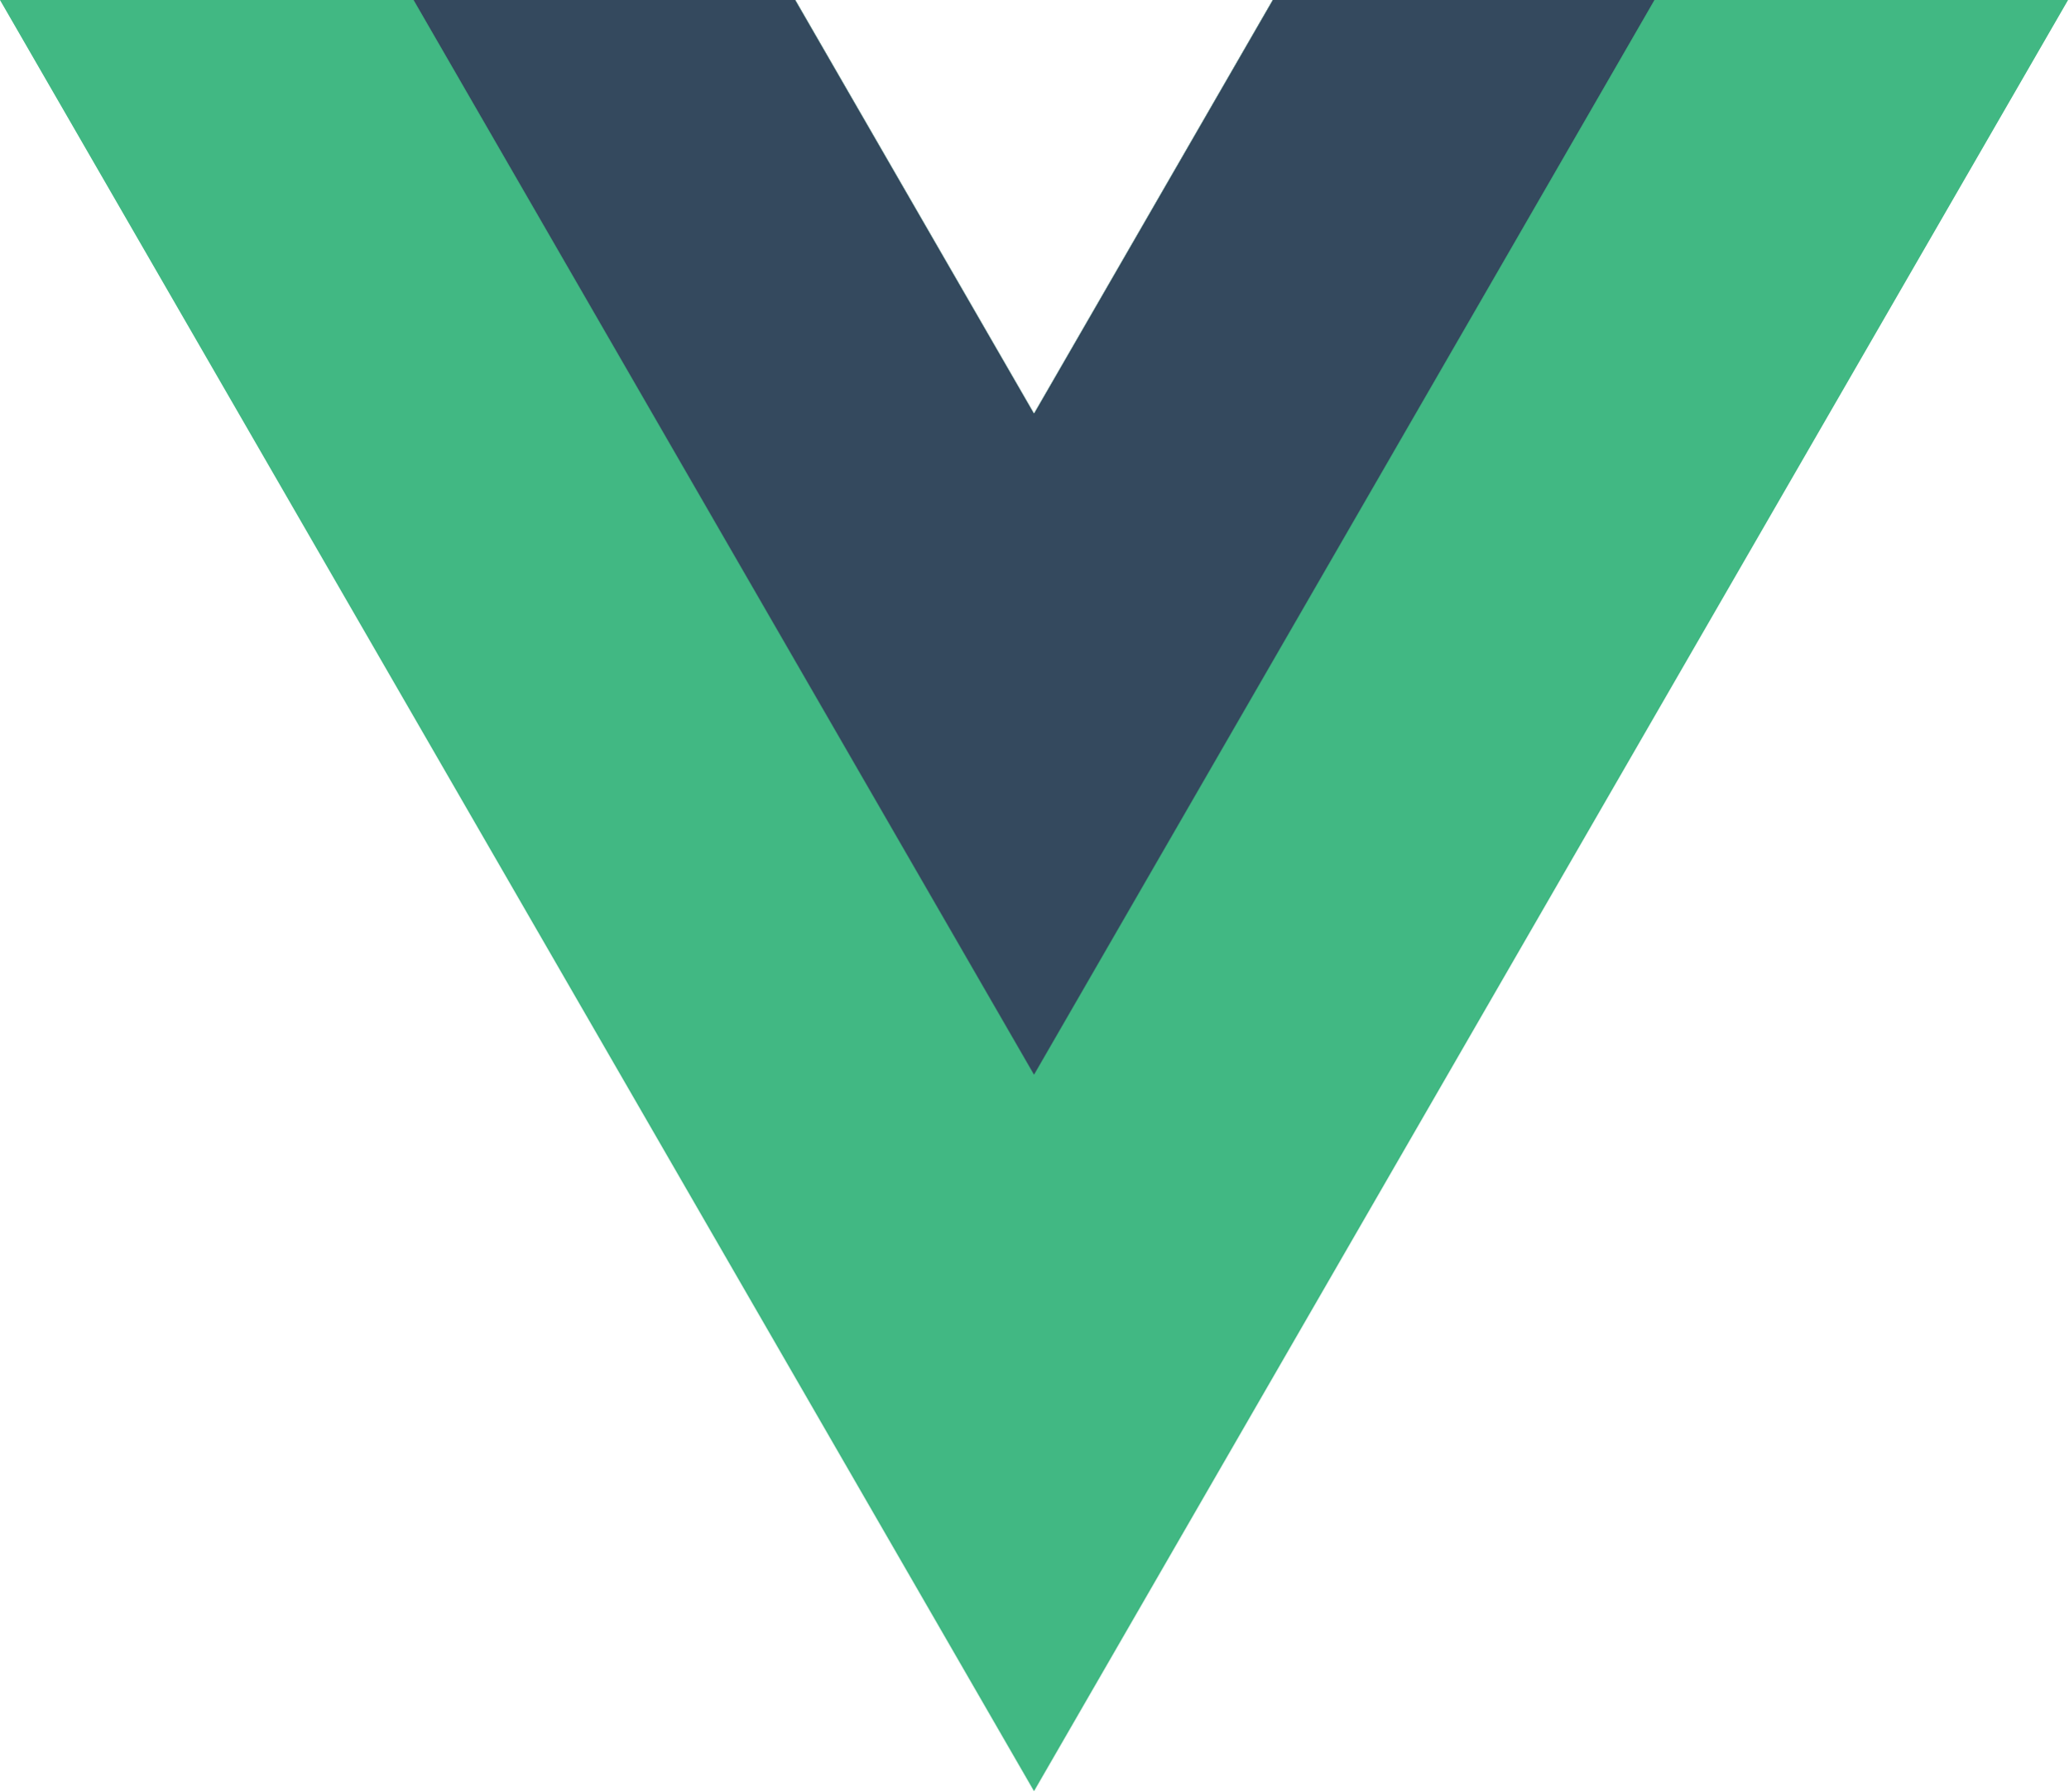
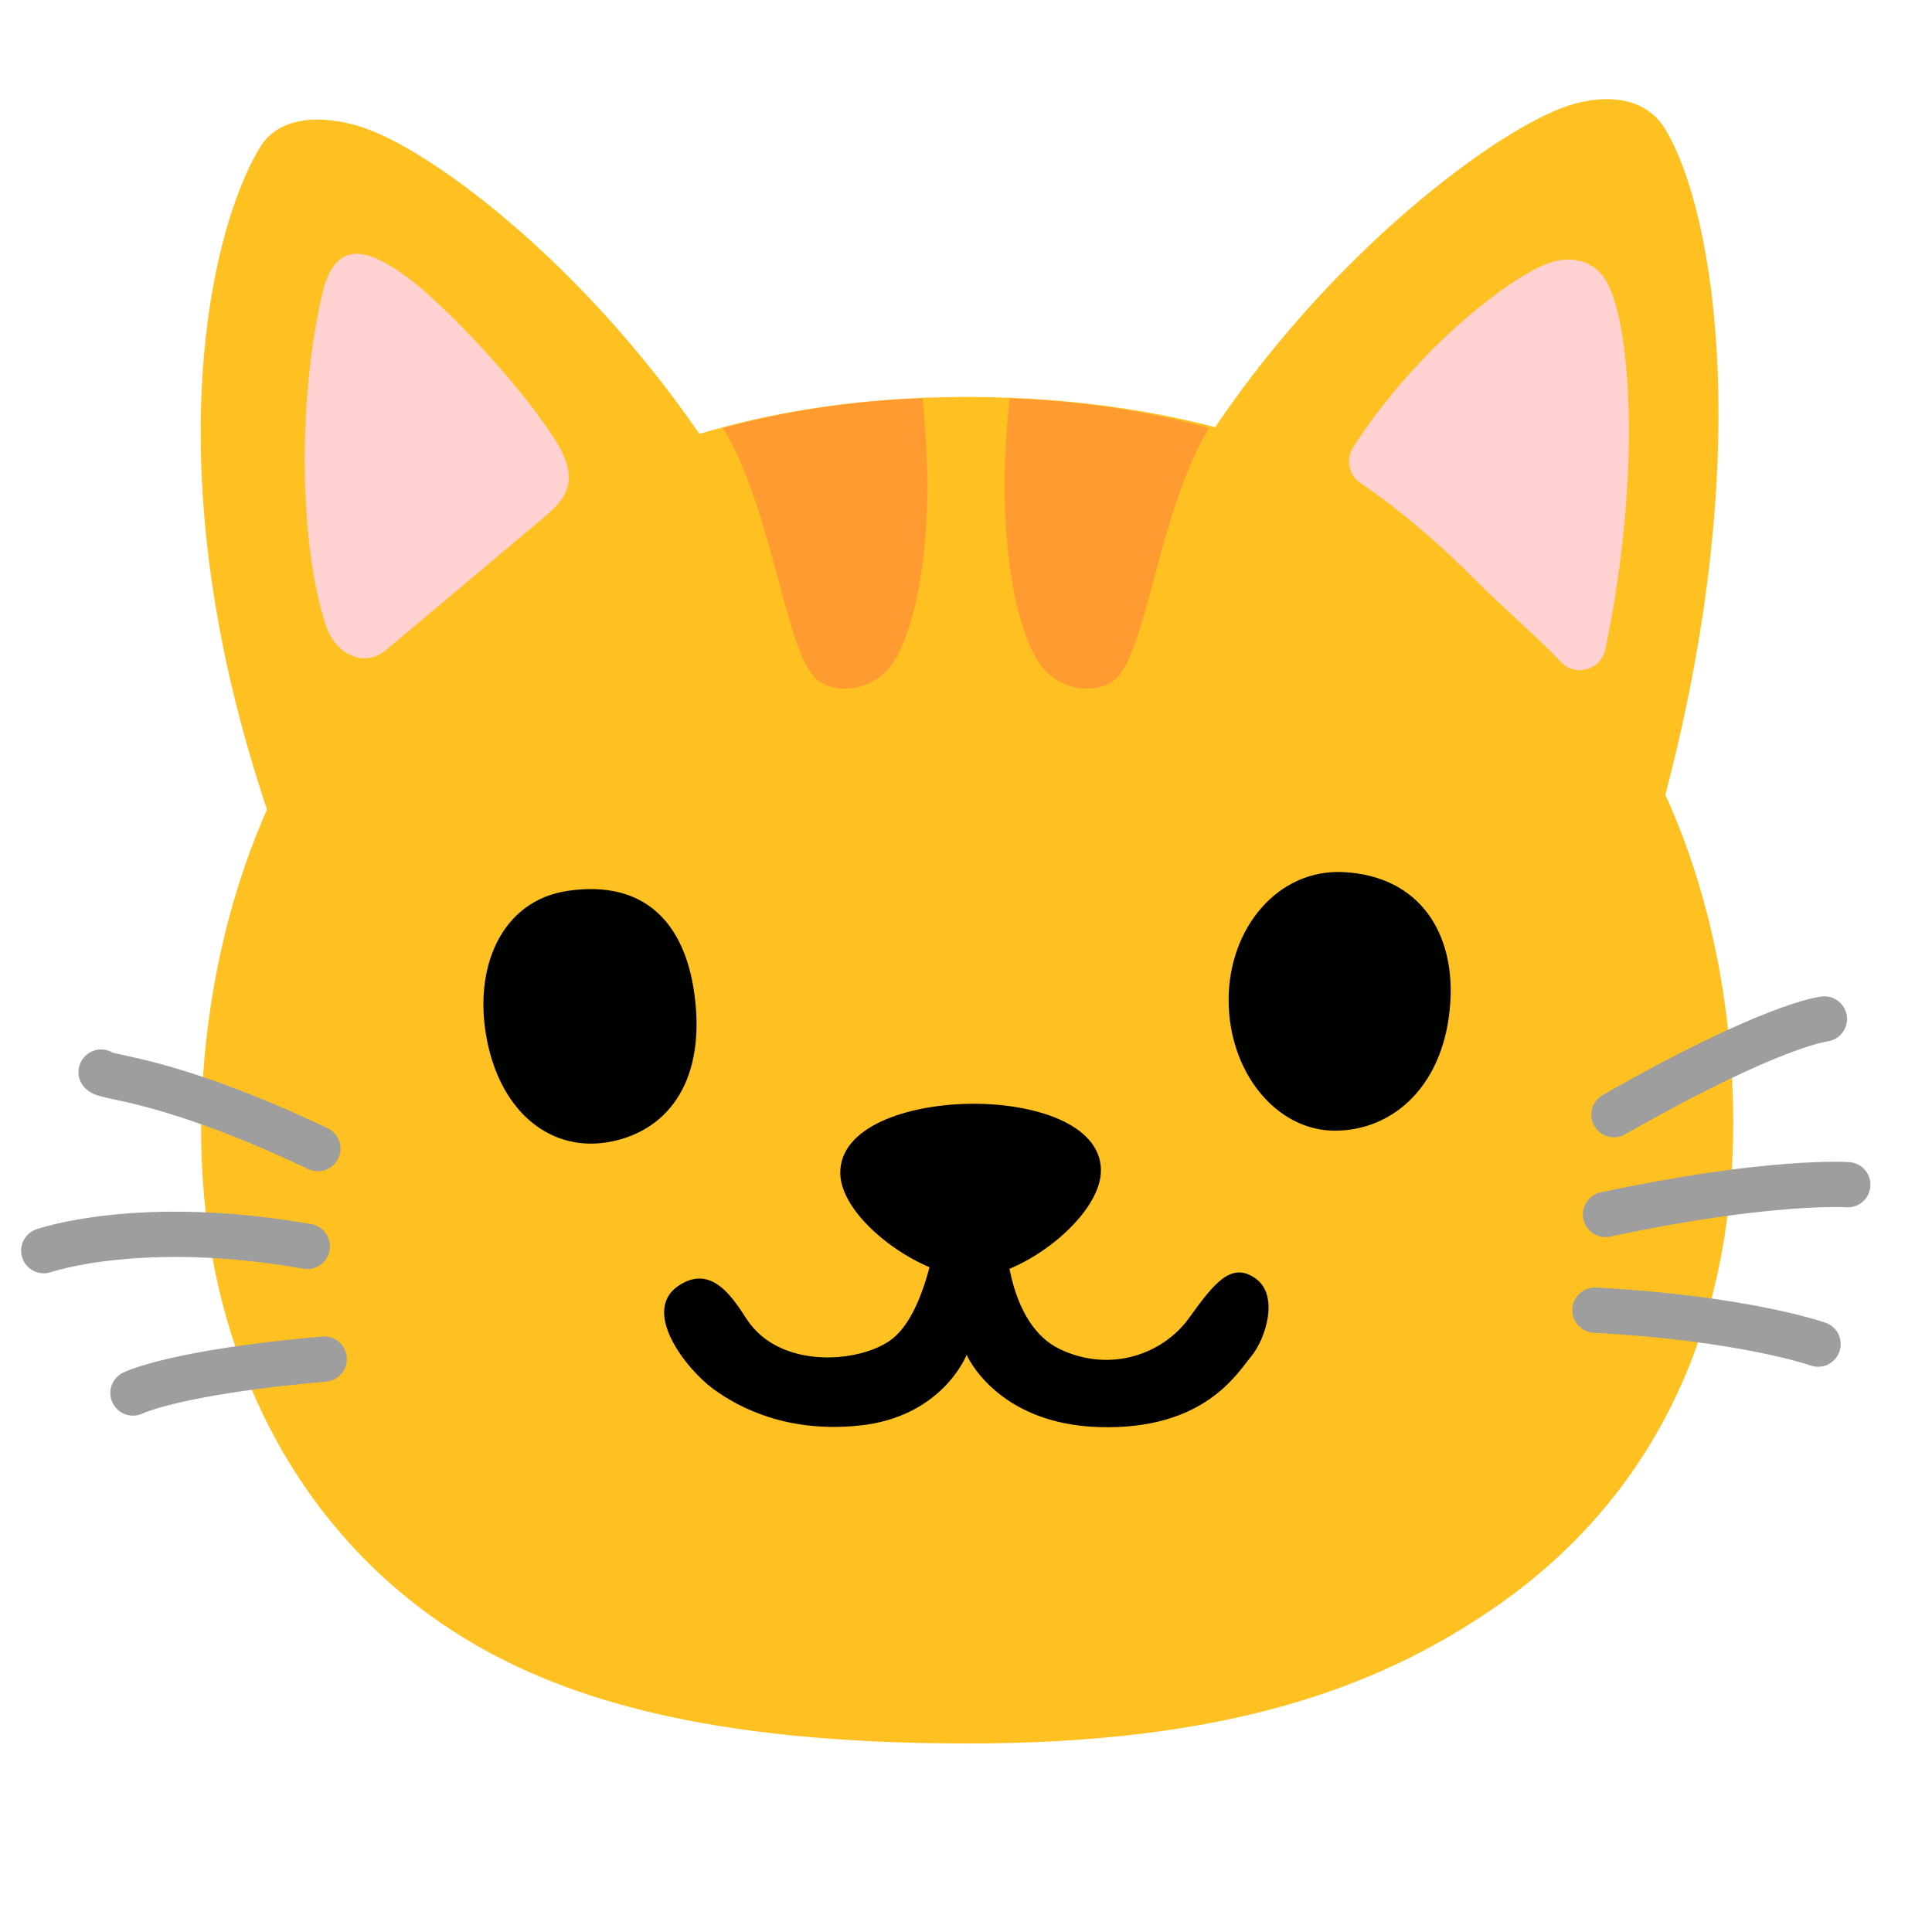
- <svg xmlns="http://www.w3.org/2000/svg" viewBox="0 0 261.76 226.69">
-   <path d="M161.096.001l-30.225 52.351L100.647.001H-.005l130.877 226.688L261.749.001z" fill="#41b883" />
-   <path d="M161.096.001l-30.225 52.351L100.647.001H52.346l78.526 136.01L209.398.001z" fill="#34495e" />
+ <svg xmlns="http://www.w3.org/2000/svg" width="256" height="256" viewBox="0 0 128 128">
+   <path fill="#FFC022" d="M114.67 70.19C112.71 44.22 94.44 26.3 64 26.3S15.25 45.33 13.45 71.31c-1.05 15.14 4.58 28.63 15.91 36.32c7.46 5.07 17.88 7.88 34.77 7.88c17.18 0 27.03-3.71 34.49-8.73c12.43-8.35 17.18-21.67 16.05-36.59" />
+   <path fill="#FFC022" d="M53.72 42.6C46.3 23.4 30.1 10.34 23.87 8.39c-2.35-.74-5.3-.81-6.63 1.35c-3.36 5.45-7.66 22.95 1.85 47.78z" />
+   <path fill="#FFD1D1" d="M36.12 34.21c1.54-1.29 2.29-2.55.6-5.16c-2.62-4.05-7.33-8.78-9.16-10.23c-3-2.38-5.32-3.18-6.21.65c-1.65 7.08-1.52 16.69.25 21.99c.62 1.87 2.54 2.86 4.02 1.57z" />
+   <path fill="#FF9B31" d="M54.12 45.02c1.13.96 3.42.82 4.75-.72c1.61-1.87 3.29-8.17 2.24-17.91c-4.67.17-9.09.84-13.21 1.97c3.33 5.46 4.13 14.88 6.22 16.66m19.76 0c-1.13.96-3.42.82-4.75-.72c-1.61-1.87-3.29-8.17-2.24-17.91c4.67.17 9.09.84 13.21 1.97c-3.33 5.46-4.13 14.88-6.22 16.66" />
+   <path fill="#FFC022" d="M79.9 29.22c8.08-12.41 19.38-20.75 24.07-22.24c2.32-.74 5.02-.62 6.34 1.55c3.32 5.45 6.13 22.24-.42 45.75L85.96 42.74z" />
+   <path fill="#FFD1D1" d="M97.55 38.23c2.43 2.43 4.41 4.06 5.84 5.61c.95 1.03 2.69.56 2.97-.82c2.45-11.8 1.67-21.86 0-24.5c-.8-1.26-2.29-1.59-3.65-1.13c-2.44.81-8.66 5.45-13.05 12.22c-.51.79-.32 1.85.46 2.38c1.58 1.07 4.34 3.14 7.43 6.24" />
+   <path d="M55.67 77.75c-.05-3.08 4.37-4.55 8.54-4.62c4.18-.07 8.68 1.29 8.73 4.37c.05 3.08-5.22 7.13-8.54 7.13c-3.31 0-8.67-3.81-8.73-6.88" />
+   <path fill="none" stroke="#9E9E9E" stroke-linecap="round" stroke-miterlimit="10" stroke-width="3" data-swindex="0" d="M6.7 71.03c.34.41 4.41.35 14.36 5.07M2.9 82.86s6.42-2.24 17.46-.28M8.81 92.29s2.74-1.38 12.67-2.25m99.39-22.53s-3.41.33-13.94 6.34m15.49 4.64s-5.09-.36-16.05 1.97m14.08 8.59s-4.83-1.71-14.78-2.25" />
+   <path fill="#000200" d="M96.09 66.37c-.34 5.51-3.76 8.54-7.65 8.54s-7.04-3.88-7.04-8.66s3.28-8.71 7.65-8.47c5.07.29 7.32 4.09 7.04 8.59M46 65.81c.78 5.61-1.58 9.03-5.49 9.82c-3.91.79-7.26-1.84-8.23-6.64c-.98-4.81.9-9.32 5.34-9.97c5.15-.75 7.74 2.2 8.38 6.79" />
+   <path d="M44.99 85.16c-2.57 1.67.47 5.54 2.25 6.85c1.78 1.31 4.98 2.92 9.67 2.44c5.54-.56 7.13-4.69 7.13-4.69s1.97 4.6 8.82 4.79c6.95.19 9.1-3.57 10.04-4.69c.94-1.13 1.88-4.04.28-5.16c-1.6-1.13-2.72.28-4.41 2.63c-1.69 2.35-5.16 3.66-8.54 2.06s-3.57-7.04-3.57-7.04l-4.79.28s-.75 4.69-2.91 6.19s-7.32 1.88-9.48-1.41c-.95-1.46-2.33-3.66-4.49-2.25" />
</svg>
